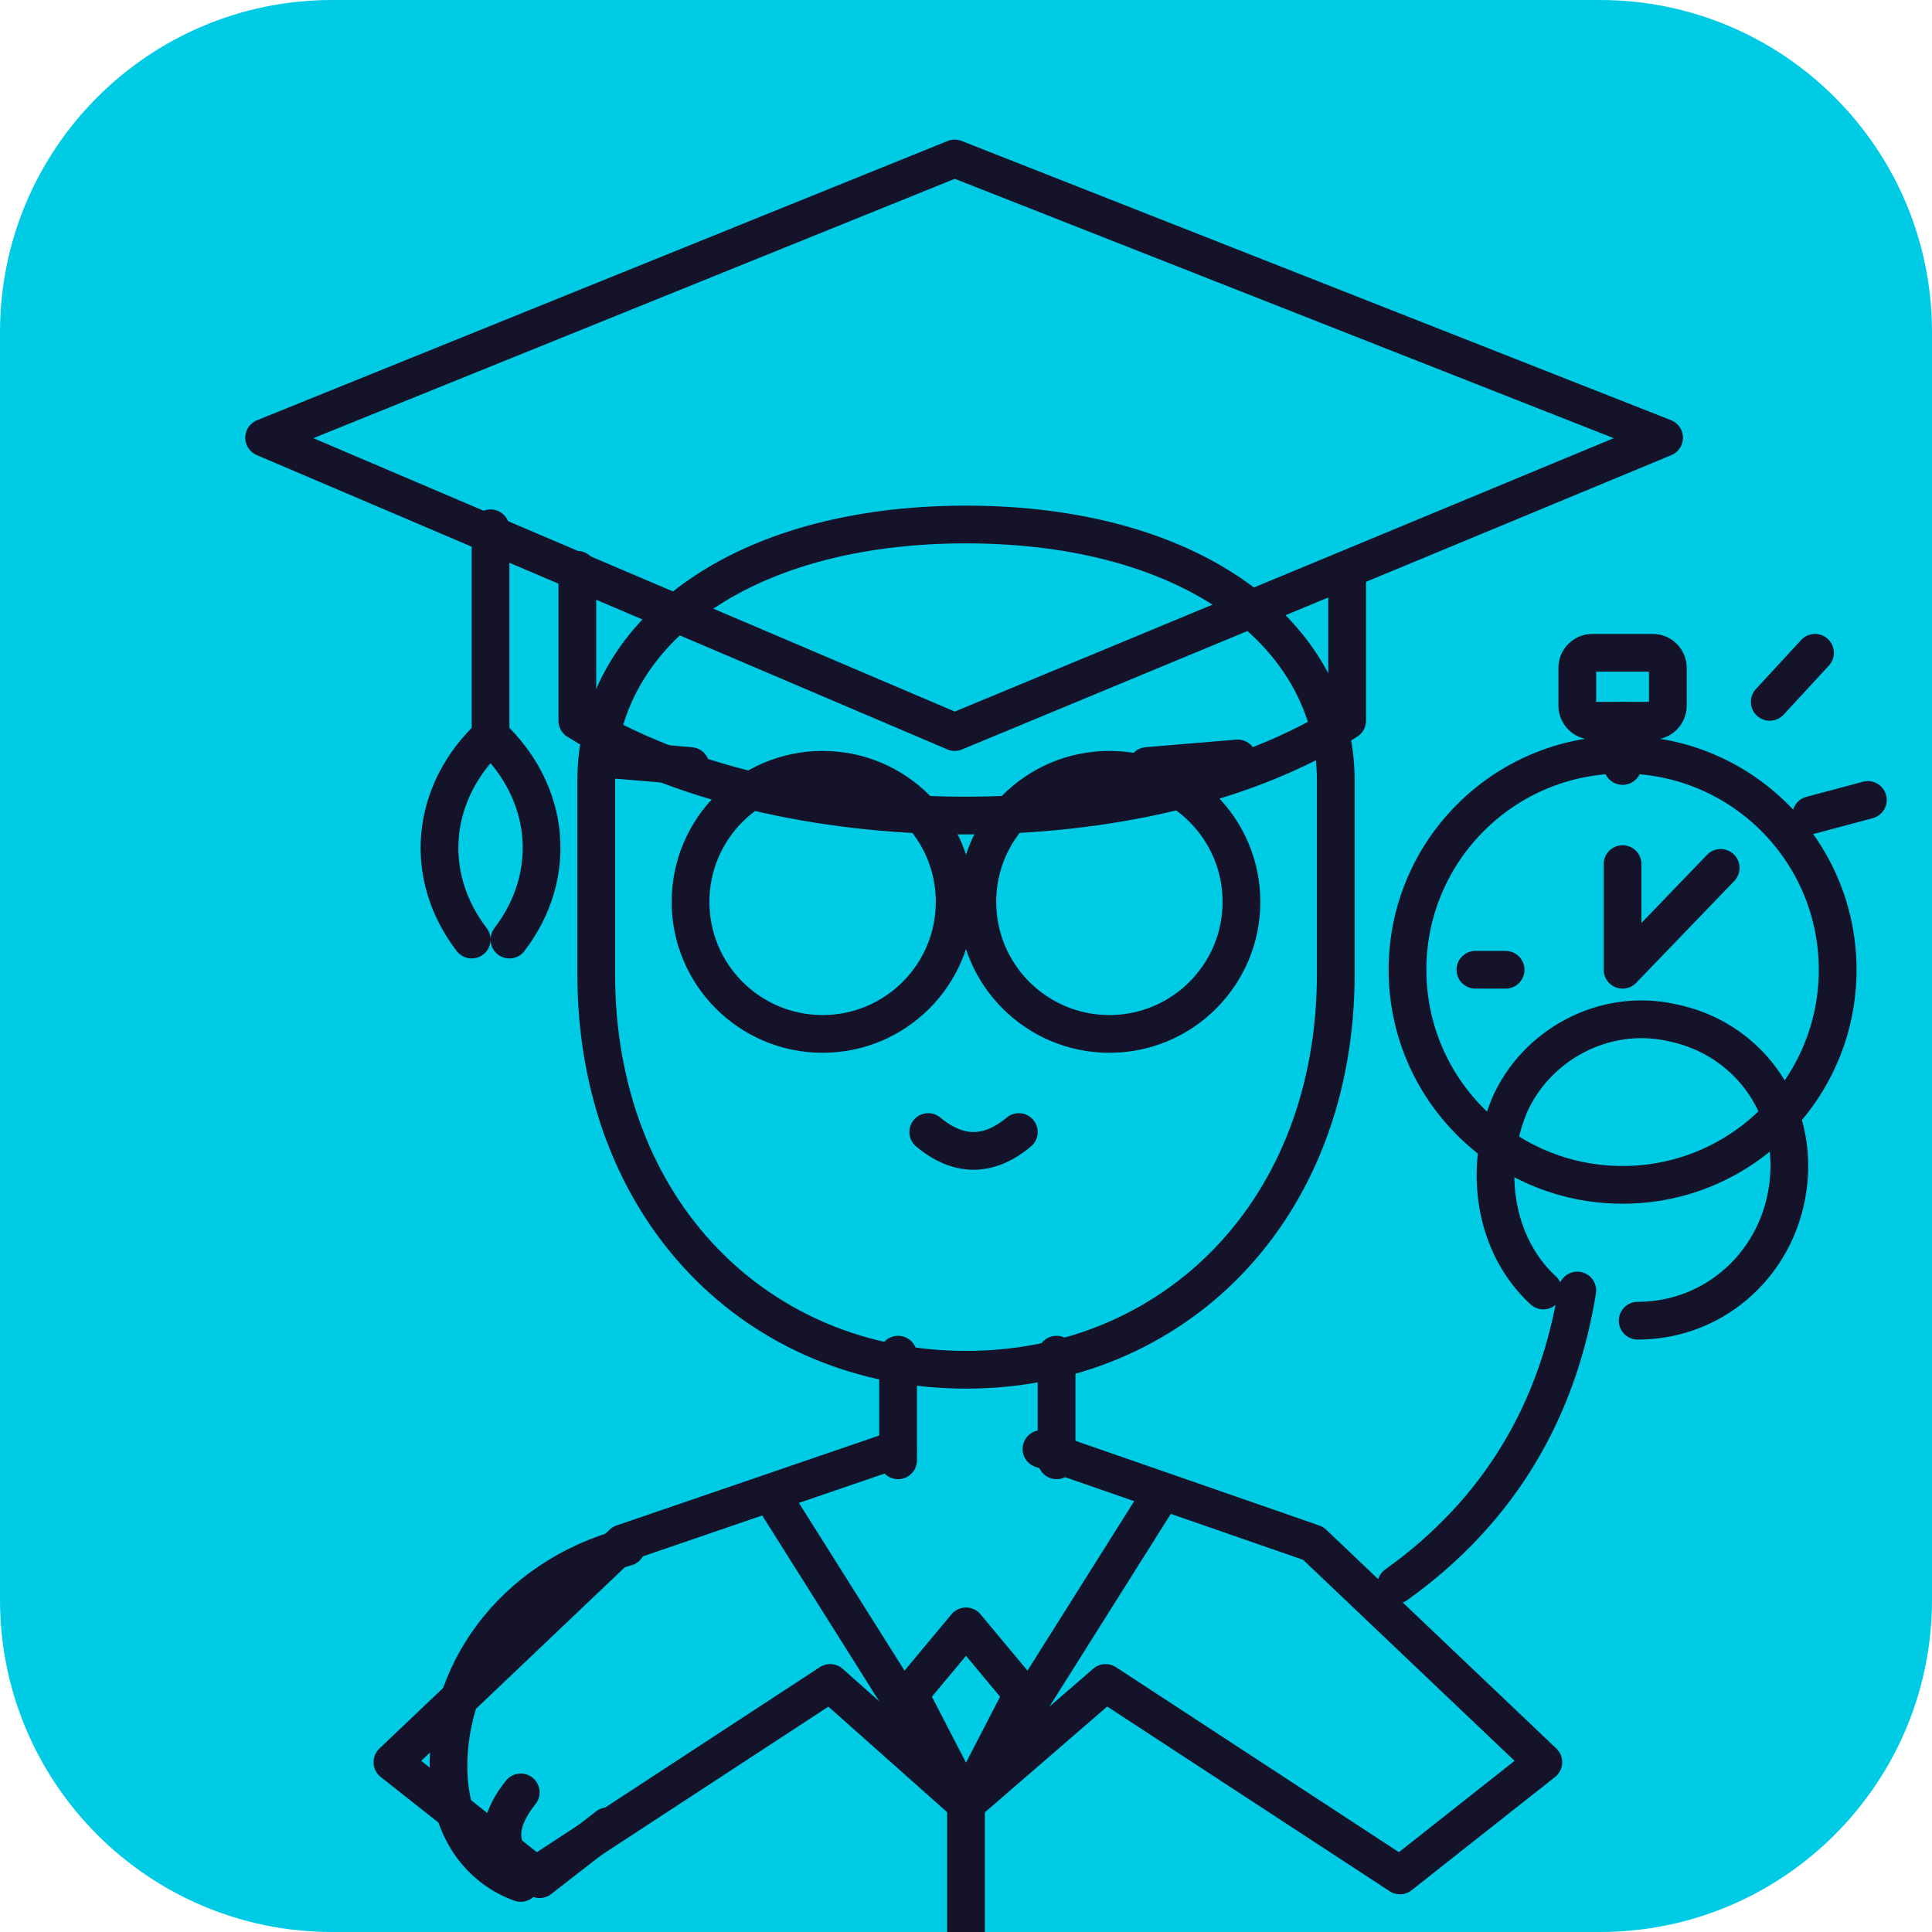
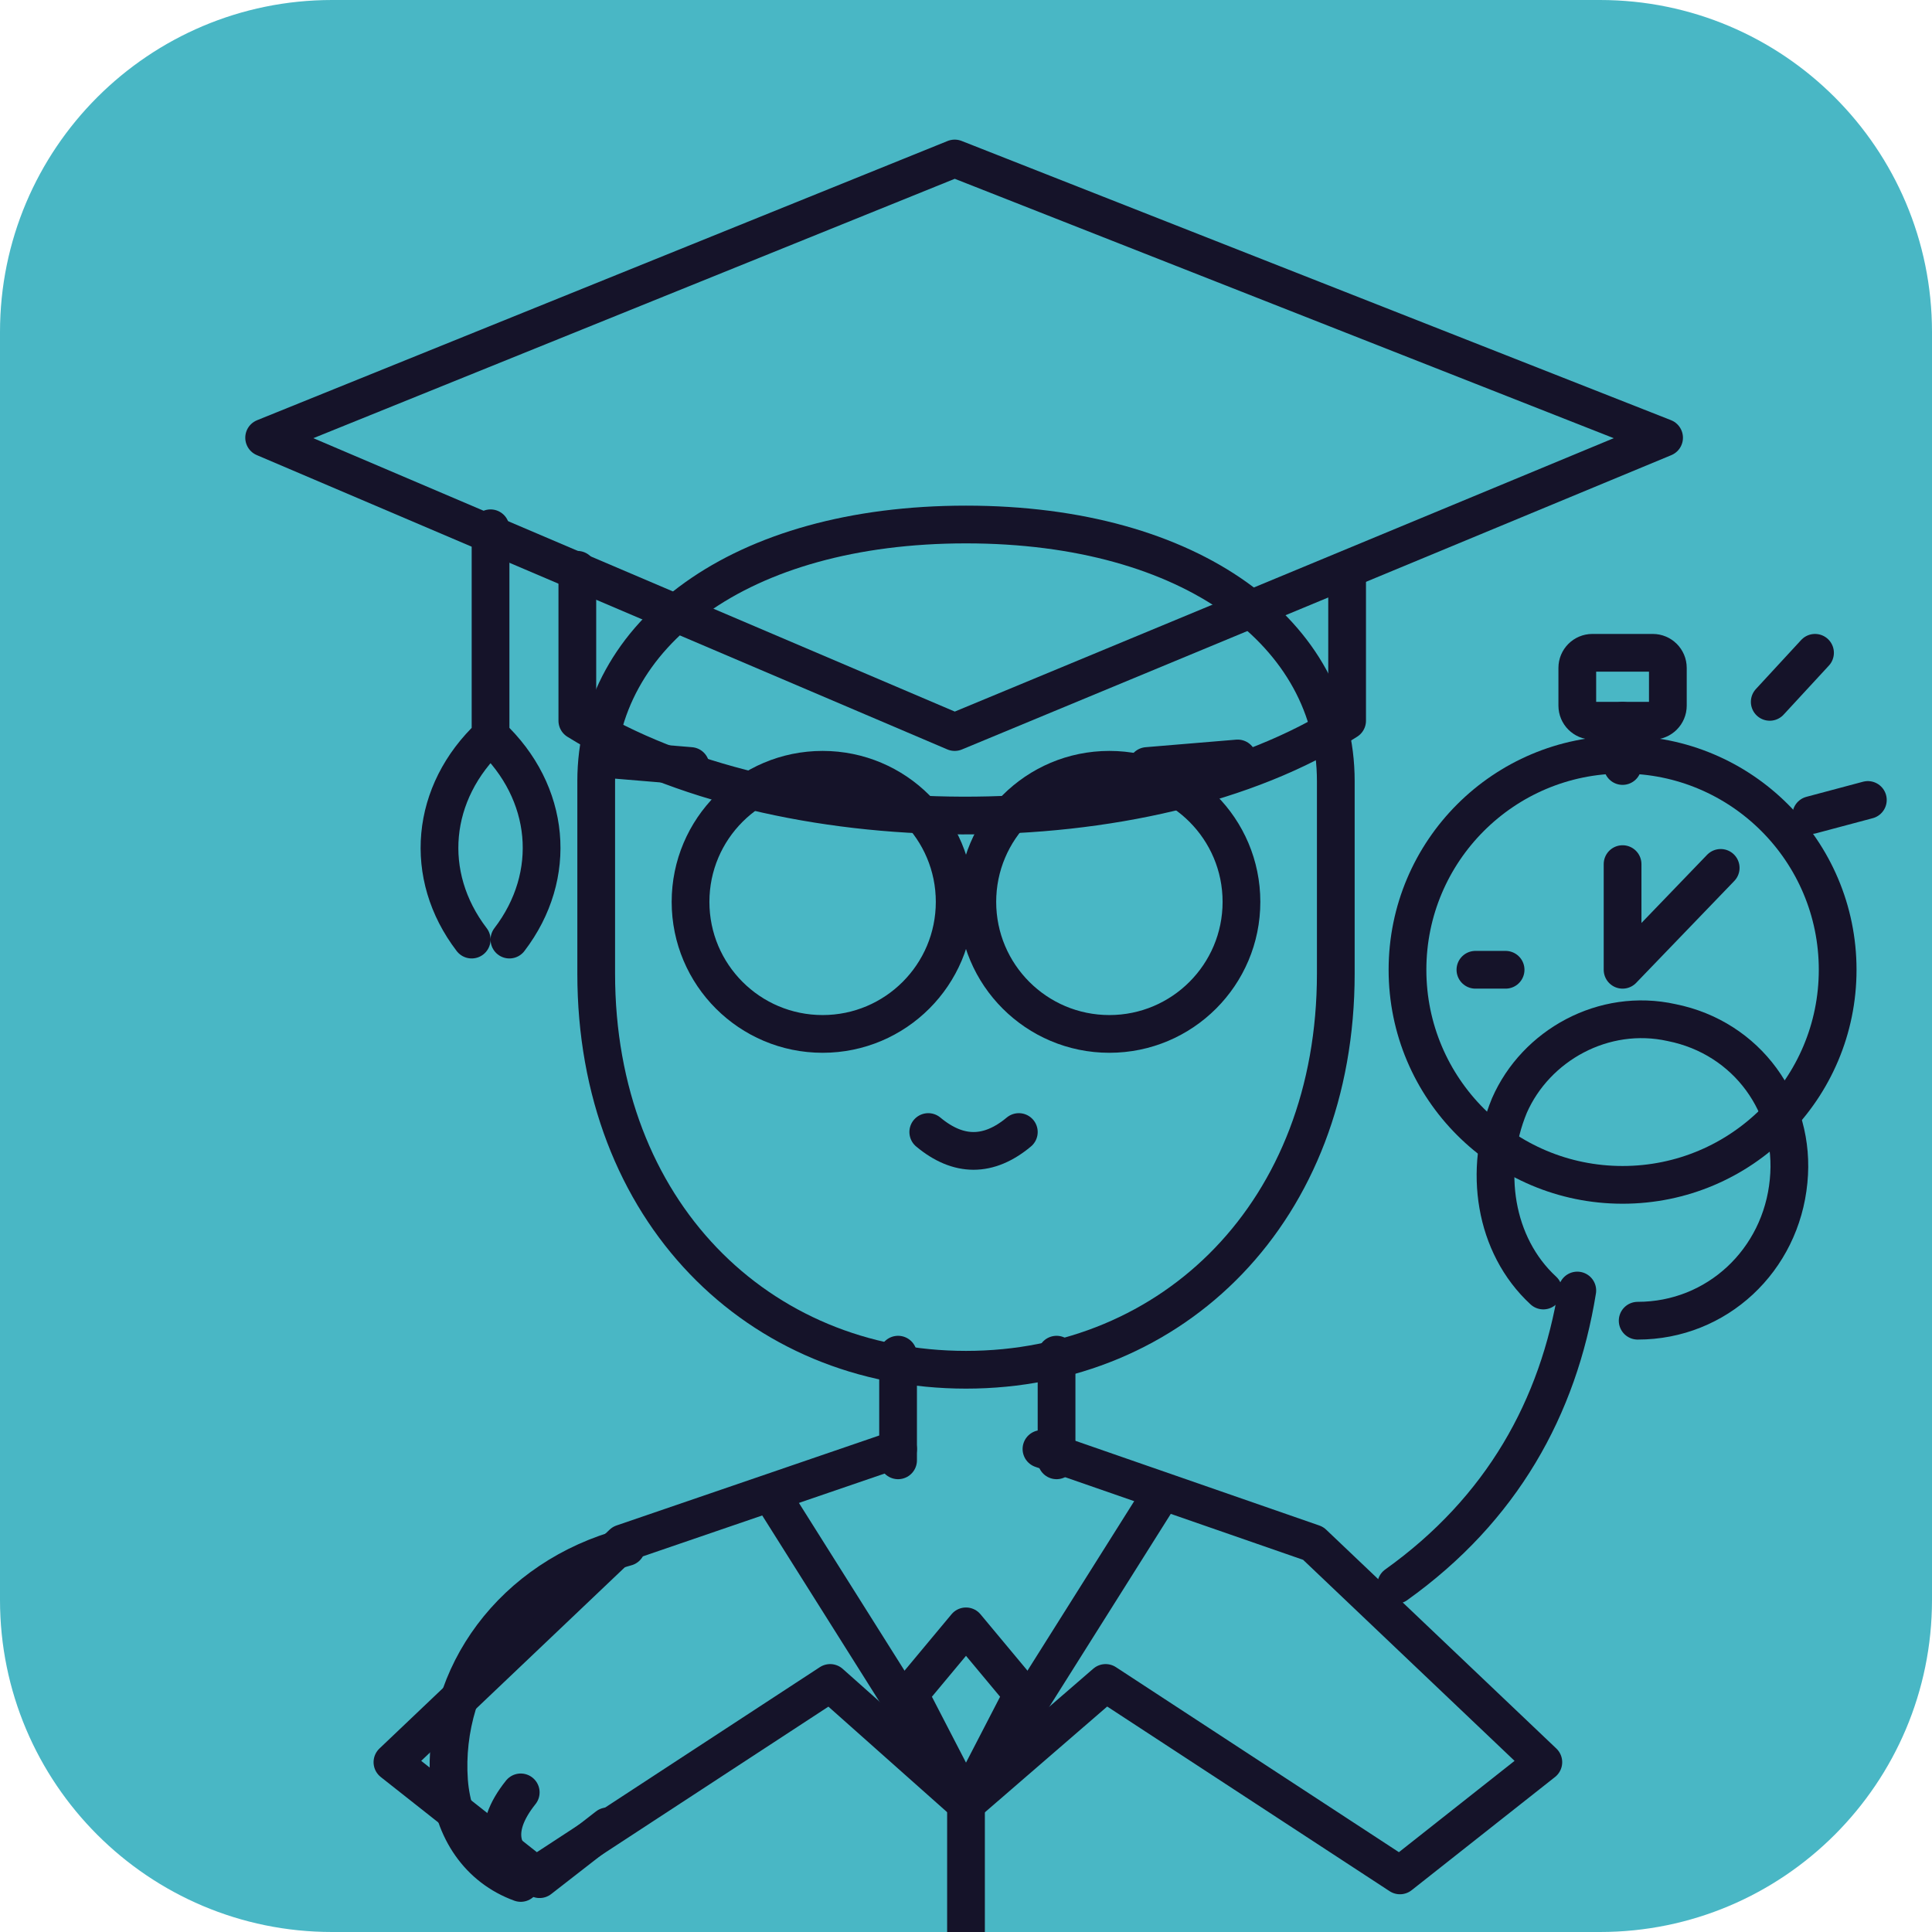
<svg xmlns="http://www.w3.org/2000/svg" viewBox="0 0 512 512" role="img" aria-labelledby="title desc">
-   <rect width="512" height="512" rx="88" fill="#00CBE5" />
+   <rect width="512" height="512" rx="88" fill="#49B7C5" />
  <g fill="none" stroke="#151329" stroke-width="10" stroke-linecap="round" stroke-linejoin="round">
    <path d="M70 116 253 42l188 74-188 78L70 116Z" />
    <path d="M130 140v55m0 0c-16 15-18 37-5 54m5-54c16 15 18 37 5 54" />
    <path d="M153 151v40c53 33 151 34 204 0v-40" />
    <path d="M158 207c0-39 38-68 98-68s98 29 98 68v51c0 63-43 105-98 105s-98-42-98-105v-51Z" />
    <circle cx="218" cy="239" r="35" />
    <circle cx="294" cy="239" r="35" />
    <path d="M253 237h6m-76-34-24-2m145 2 24-2M246 300q12 10 24 0" />
    <path d="M238 359v28m42-28v28" />
    <path d="M238 384 165 409l-61 58 38 30 78-51 36 32 37-32 78 51 38-30-61-58-72-25" />
    <path d="m205 397 51 81 51-81m-51 81v34" />
    <path d="M256 478 241 449l15-18 15 18-15 29Z" />
    <path d="M370 420c28-20 43-47 48-78" />
    <path d="M409 342c-13-12-16-32-9-49 7-16 25-26 43-22 20 4 33 22 31 42-2 21-19 37-40 37" />
    <rect x="418" y="173" width="24" height="18" rx="4" />
    <path d="M430 191v12" />
    <circle cx="430" cy="257" r="57" />
    <path d="M430 257 456 230m-26 27v-28m-39 28h8" />
    <path d="M469 186l12-13m-1 43 15-4" />
    <path d="M166 410c-30 8-49 34-47 62 1 13 8 23 19 27" />
    <path d="M138 475c-8 10-6 18 5 23m0 0 18-14" />
  </g>
</svg>
